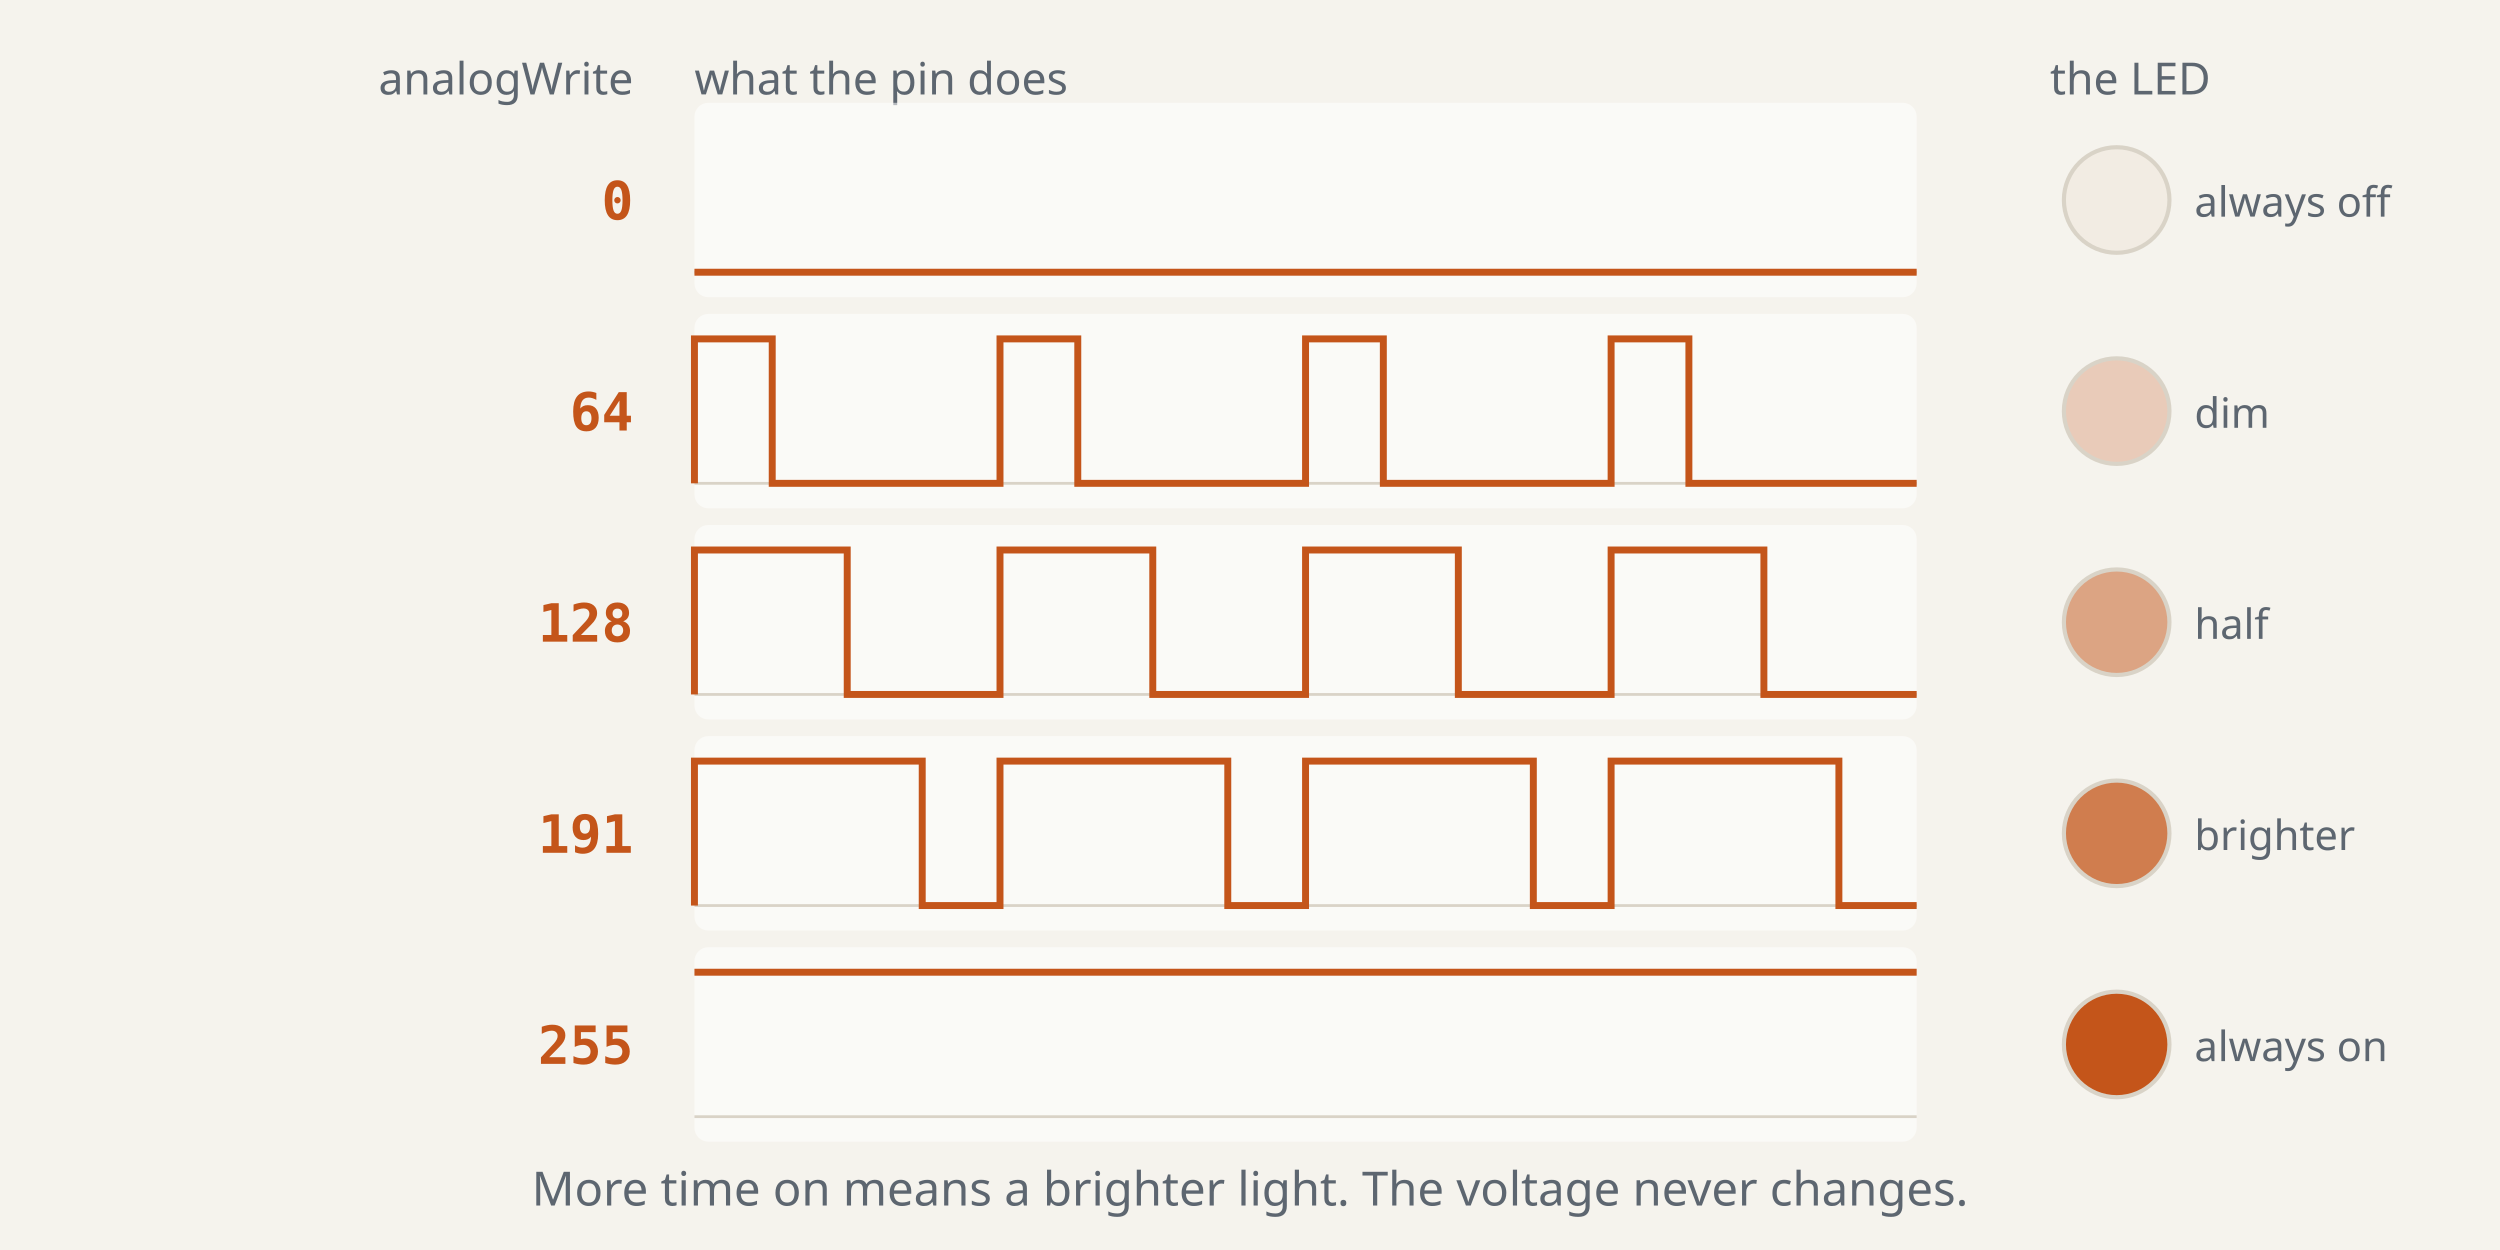
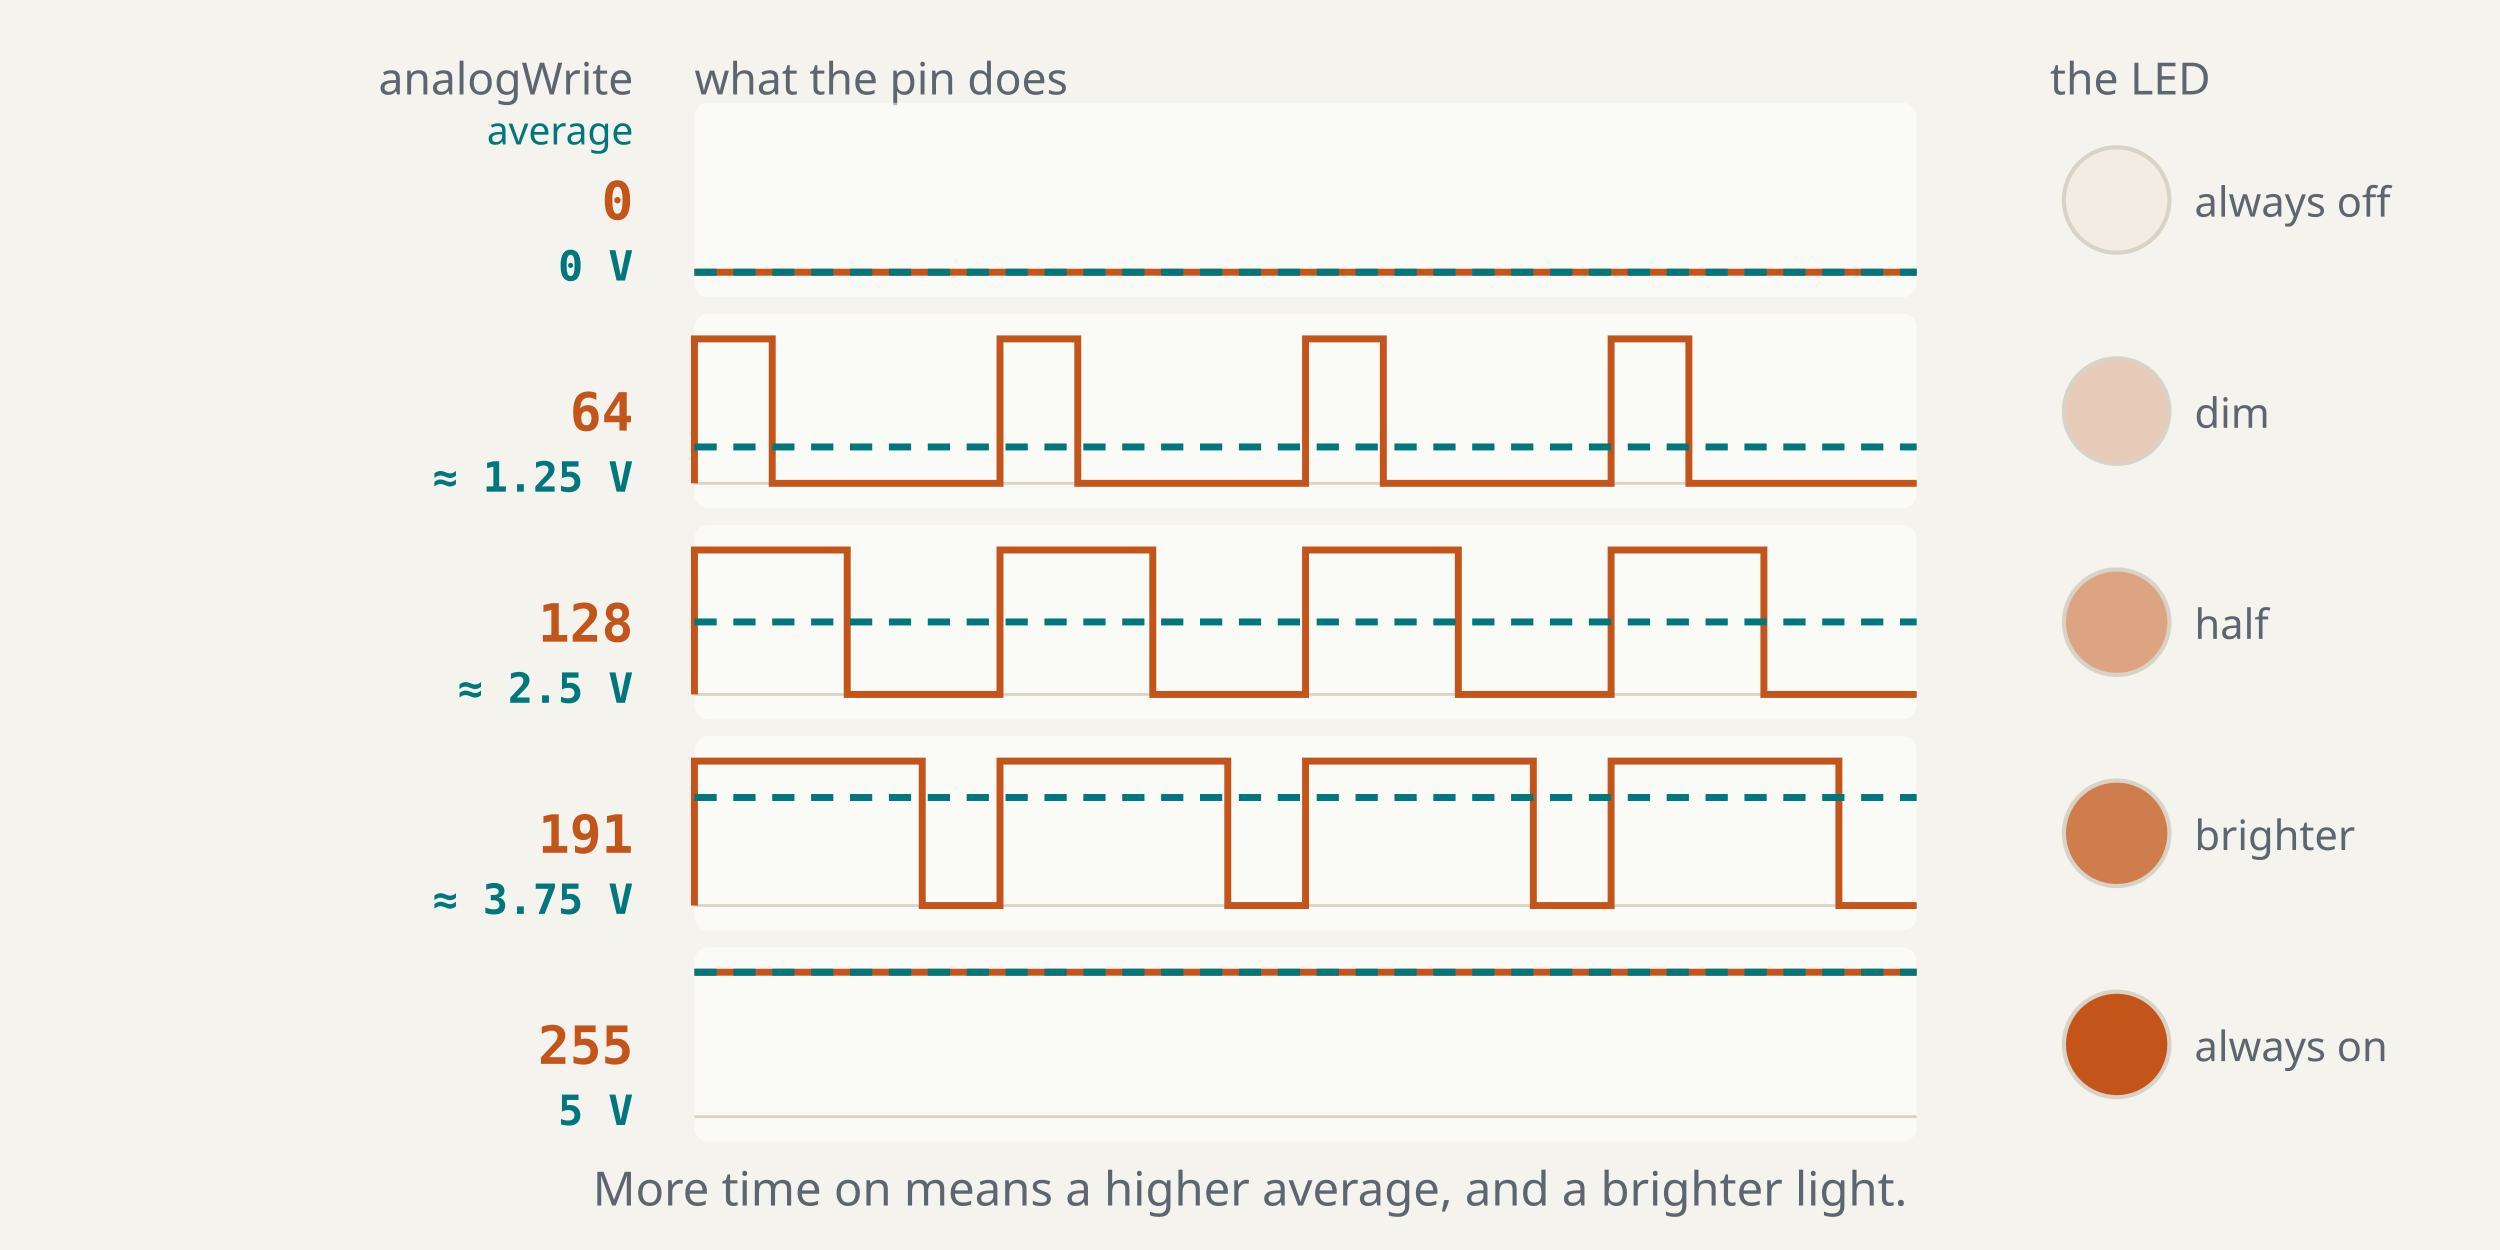
<svg xmlns="http://www.w3.org/2000/svg" viewBox="0 0 900 450">
  <rect width="900" height="450" fill="#f5f3ed" />
  <text x="228" y="34" fill="#5d6670" font-family="DM Sans,sans-serif" font-size="16" text-anchor="end">analogWrite</text>
+   <text x="228" y="52" fill="#00767d" font-family="DM Sans,sans-serif" font-size="14" text-anchor="end">average</text>
  <text x="250" y="34" fill="#5d6670" font-family="DM Sans,sans-serif" font-size="16">what the pin does</text>
  <text x="738" y="34" fill="#5d6670" font-family="DM Sans,sans-serif" font-size="16">the LED</text>
  <rect x="250" y="37" width="440" height="70" fill="#ffffff" opacity=".55" rx="5" />
  <line x1="250" y1="98" x2="690" y2="98" stroke="#d9d3c7" stroke-width="1" />
  <text x="228" y="79" fill="#c4551a" font-family="JetBrains Mono,monospace" font-size="19" font-weight="700" text-anchor="end">0</text>
  <polyline points="250,98 360,98 360,98 470,98 470,98 580,98 580,98 690,98" fill="none" stroke="#c4551a" stroke-width="2.5" stroke-linejoin="miter" />
+   <line x1="250" y1="98.0" x2="690" y2="98.0" stroke="#00767d" stroke-width="2.5" stroke-dasharray="8,6" />
+   <text x="228" y="101" fill="#00767d" font-family="JetBrains Mono,monospace" font-size="15" font-weight="700" text-anchor="end">0 V</text>
  <circle cx="762" cy="72" r="19" fill="#c4551a" opacity="0.05" />
  <circle cx="762" cy="72" r="19" fill="none" stroke="#d9d3c7" stroke-width="1.5" />
  <text x="790" y="78" fill="#5d6670" font-family="DM Sans,sans-serif" font-size="15">always off</text>
  <rect x="250" y="113" width="440" height="70" fill="#ffffff" opacity=".55" rx="5" />
  <line x1="250" y1="174" x2="690" y2="174" stroke="#d9d3c7" stroke-width="1" />
  <text x="228" y="155" fill="#c4551a" font-family="JetBrains Mono,monospace" font-size="19" font-weight="700" text-anchor="end">64</text>
  <polyline points="250,174 250,122 278,122 278,174 360,174 360,174 360,122 388,122 388,174 470,174 470,174 470,122 498,122 498,174 580,174 580,174 580,122 608,122 608,174 690,174" fill="none" stroke="#c4551a" stroke-width="2.5" stroke-linejoin="miter" />
+   <line x1="250" y1="160.9" x2="690" y2="160.9" stroke="#00767d" stroke-width="2.5" stroke-dasharray="8,6" />
+   <text x="228" y="177" fill="#00767d" font-family="JetBrains Mono,monospace" font-size="15" font-weight="700" text-anchor="end">≈ 1.25 V</text>
  <circle cx="762" cy="148" r="19" fill="#c4551a" opacity="0.25" />
  <circle cx="762" cy="148" r="19" fill="none" stroke="#d9d3c7" stroke-width="1.5" />
  <text x="790" y="154" fill="#5d6670" font-family="DM Sans,sans-serif" font-size="15">dim</text>
  <rect x="250" y="189" width="440" height="70" fill="#ffffff" opacity=".55" rx="5" />
  <line x1="250" y1="250" x2="690" y2="250" stroke="#d9d3c7" stroke-width="1" />
  <text x="228" y="231" fill="#c4551a" font-family="JetBrains Mono,monospace" font-size="19" font-weight="700" text-anchor="end">128</text>
  <polyline points="250,250 250,198 305,198 305,250 360,250 360,250 360,198 415,198 415,250 470,250 470,250 470,198 525,198 525,250 580,250 580,250 580,198 635,198 635,250 690,250" fill="none" stroke="#c4551a" stroke-width="2.5" stroke-linejoin="miter" />
+   <line x1="250" y1="223.9" x2="690" y2="223.9" stroke="#00767d" stroke-width="2.5" stroke-dasharray="8,6" />
+   <text x="228" y="253" fill="#00767d" font-family="JetBrains Mono,monospace" font-size="15" font-weight="700" text-anchor="end">≈ 2.5 V</text>
  <circle cx="762" cy="224" r="19" fill="#c4551a" opacity="0.50" />
  <circle cx="762" cy="224" r="19" fill="none" stroke="#d9d3c7" stroke-width="1.5" />
  <text x="790" y="230" fill="#5d6670" font-family="DM Sans,sans-serif" font-size="15">half</text>
  <rect x="250" y="265" width="440" height="70" fill="#ffffff" opacity=".55" rx="5" />
  <line x1="250" y1="326" x2="690" y2="326" stroke="#d9d3c7" stroke-width="1" />
  <text x="228" y="307" fill="#c4551a" font-family="JetBrains Mono,monospace" font-size="19" font-weight="700" text-anchor="end">191</text>
  <polyline points="250,326 250,274 332,274 332,326 360,326 360,326 360,274 442,274 442,326 470,326 470,326 470,274 552,274 552,326 580,326 580,326 580,274 662,274 662,326 690,326" fill="none" stroke="#c4551a" stroke-width="2.5" stroke-linejoin="miter" />
+   <line x1="250" y1="287.1" x2="690" y2="287.1" stroke="#00767d" stroke-width="2.5" stroke-dasharray="8,6" />
+   <text x="228" y="329" fill="#00767d" font-family="JetBrains Mono,monospace" font-size="15" font-weight="700" text-anchor="end">≈ 3.75 V</text>
  <circle cx="762" cy="300" r="19" fill="#c4551a" opacity="0.75" />
  <circle cx="762" cy="300" r="19" fill="none" stroke="#d9d3c7" stroke-width="1.5" />
  <text x="790" y="306" fill="#5d6670" font-family="DM Sans,sans-serif" font-size="15">brighter</text>
  <rect x="250" y="341" width="440" height="70" fill="#ffffff" opacity=".55" rx="5" />
  <line x1="250" y1="402" x2="690" y2="402" stroke="#d9d3c7" stroke-width="1" />
  <text x="228" y="383" fill="#c4551a" font-family="JetBrains Mono,monospace" font-size="19" font-weight="700" text-anchor="end">255</text>
  <polyline points="250,350 360,350 360,350 470,350 470,350 580,350 580,350 690,350" fill="none" stroke="#c4551a" stroke-width="2.5" stroke-linejoin="miter" />
+   <line x1="250" y1="350.0" x2="690" y2="350.0" stroke="#00767d" stroke-width="2.5" stroke-dasharray="8,6" />
+   <text x="228" y="405" fill="#00767d" font-family="JetBrains Mono,monospace" font-size="15" font-weight="700" text-anchor="end">5 V</text>
  <circle cx="762" cy="376" r="19" fill="#c4551a" opacity="1.00" />
  <circle cx="762" cy="376" r="19" fill="none" stroke="#d9d3c7" stroke-width="1.5" />
  <text x="790" y="382" fill="#5d6670" font-family="DM Sans,sans-serif" font-size="15">always on</text>
-   <text x="450" y="434" fill="#5d6670" font-family="DM Sans,sans-serif" font-size="17" text-anchor="middle">More time on means a brighter light. The voltage never changes.</text>
+   <text x="450" y="434" fill="#5d6670" font-family="DM Sans,sans-serif" font-size="17" text-anchor="middle">More time on means a higher average, and a brighter light.</text>
</svg>
